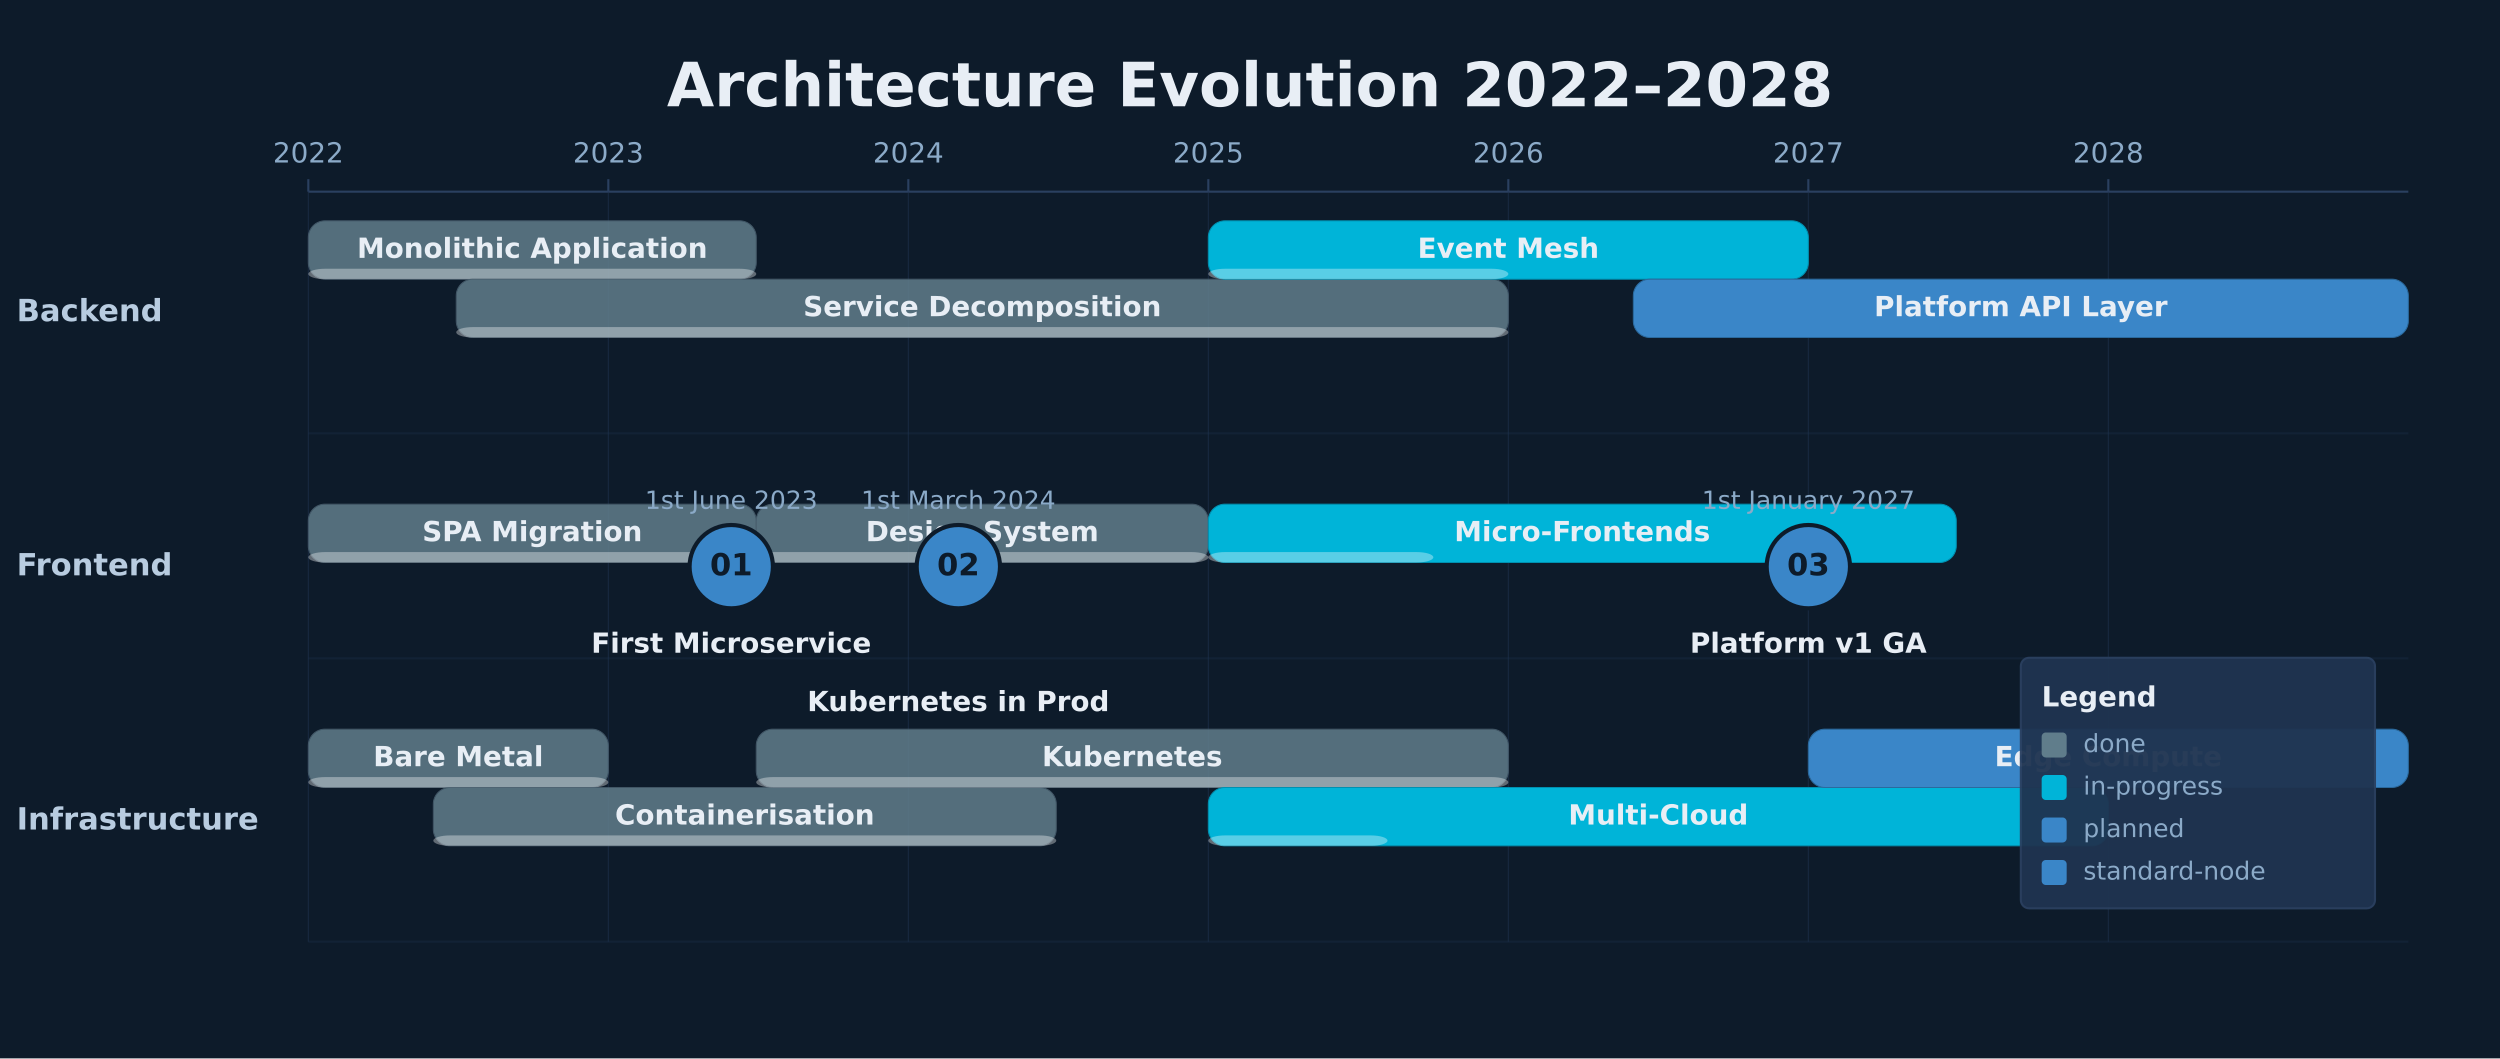
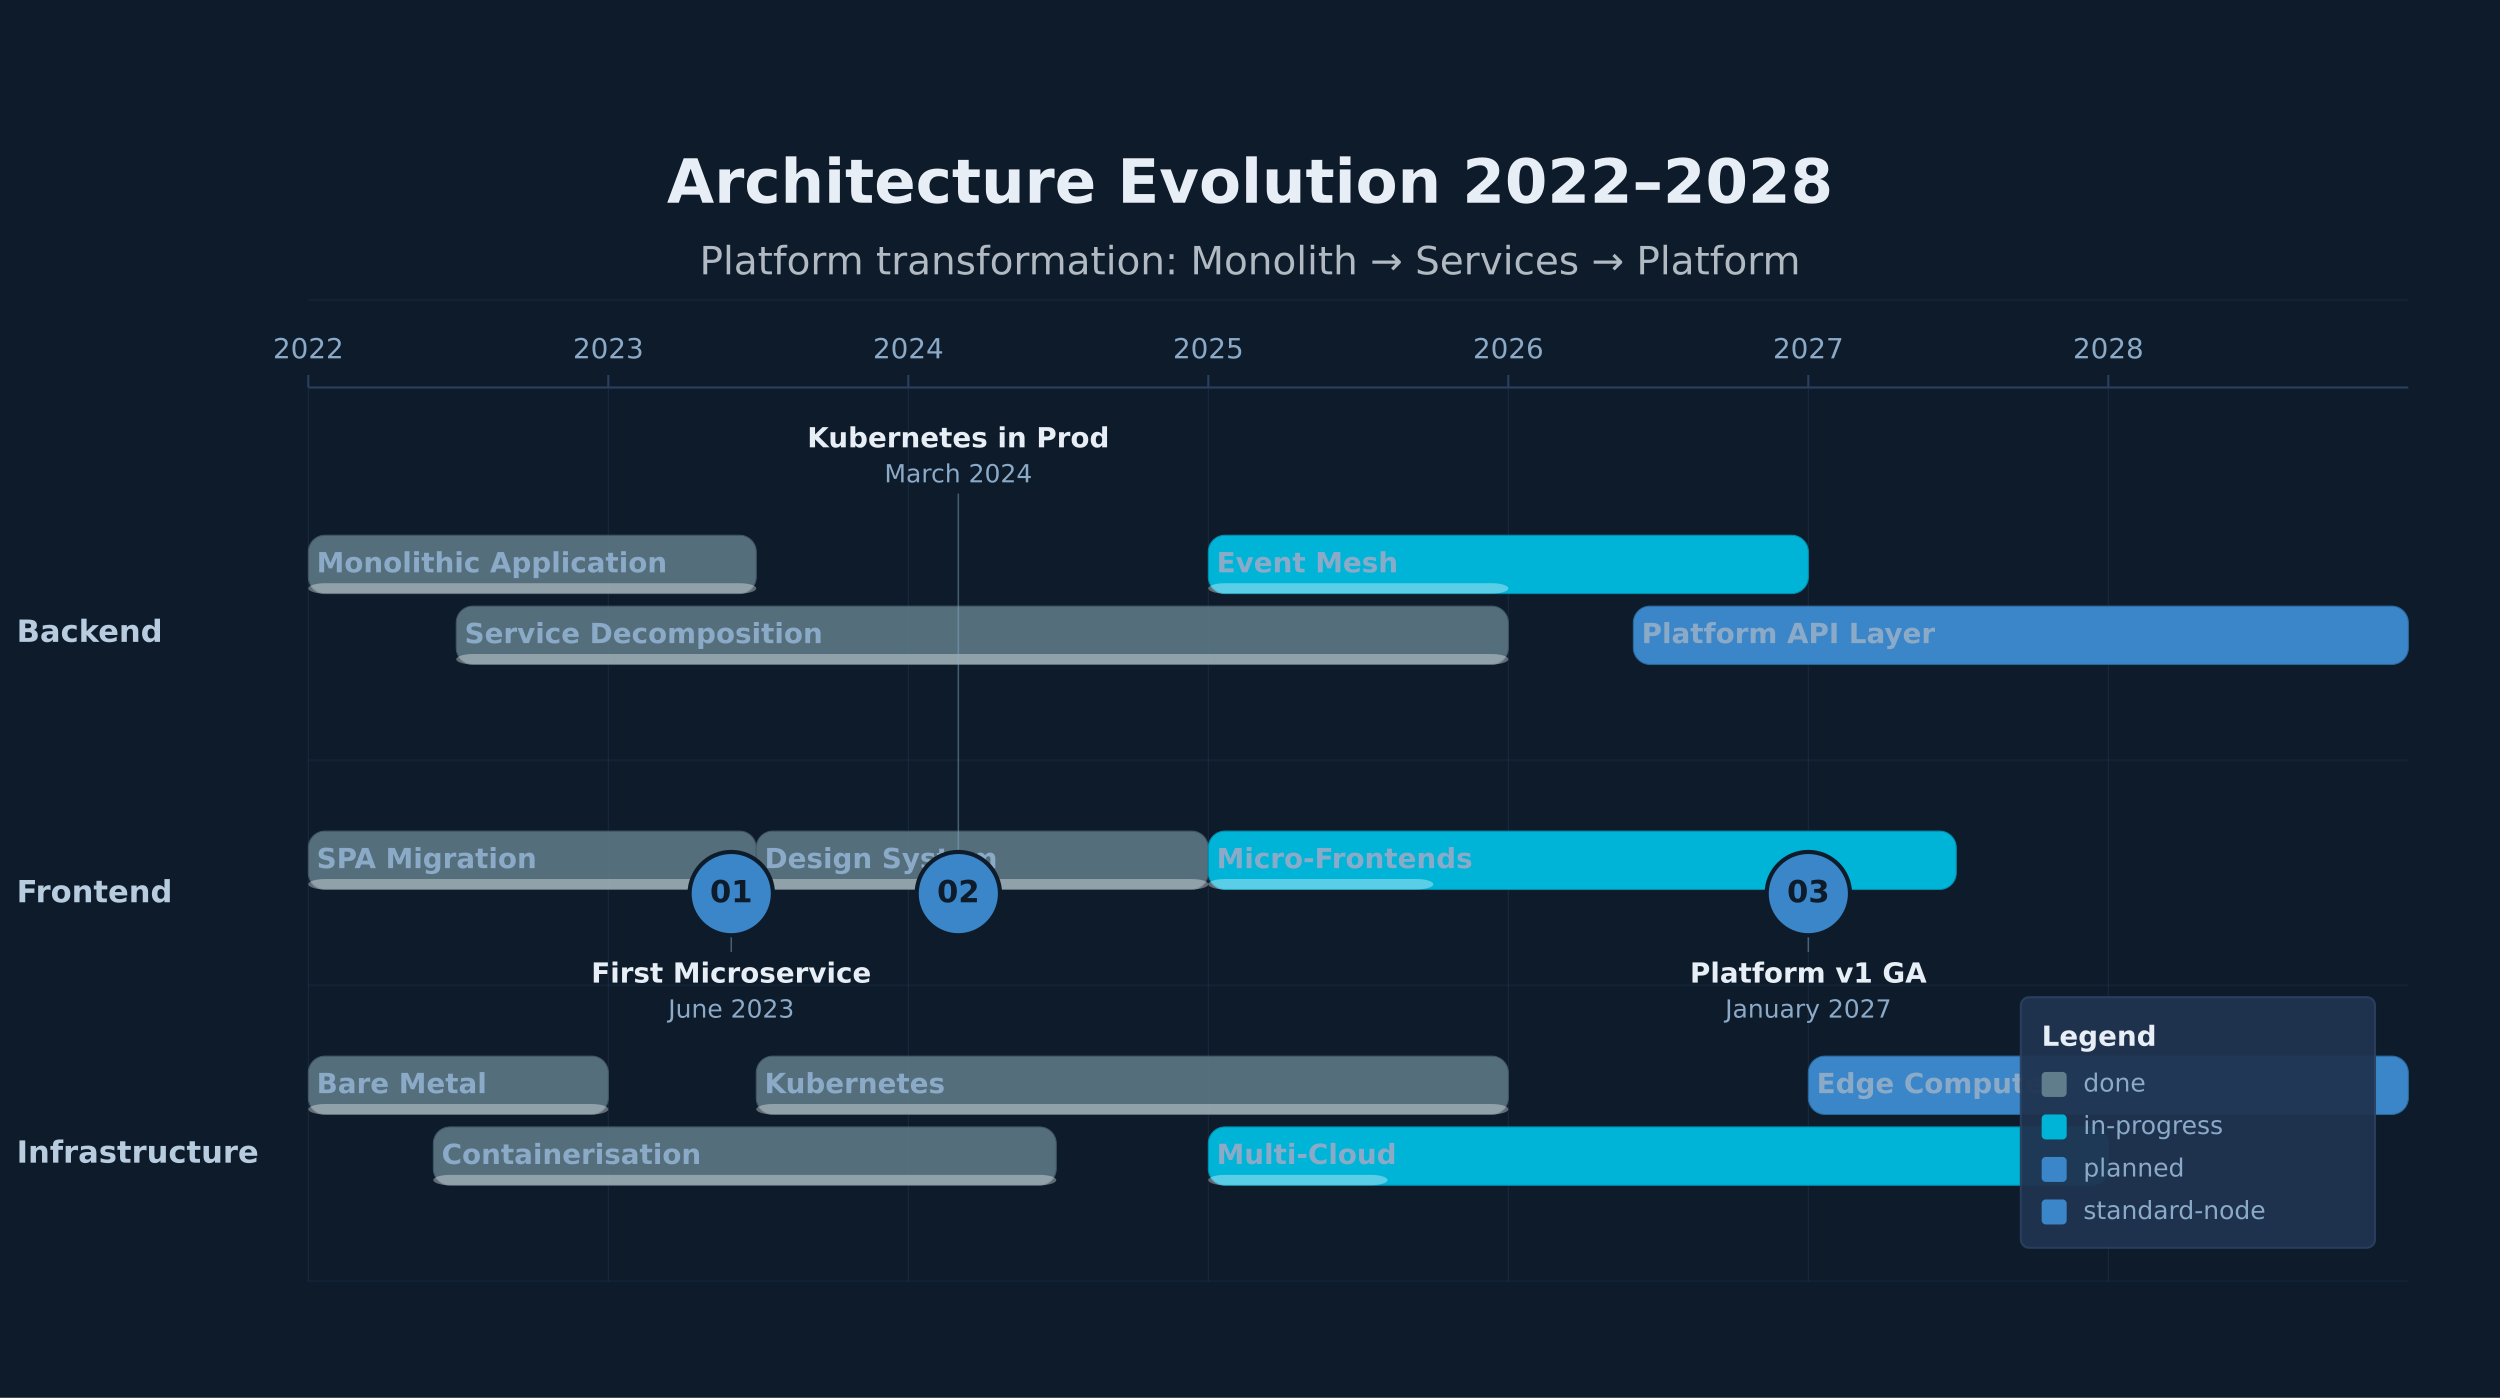
- <svg xmlns="http://www.w3.org/2000/svg" height="508" version="1.1" viewBox="0 0 1200 508" width="1200">
-   <rect fill="#0D1B2A" height="508" width="1200" x="0" y="0" />
-   <text dominant-baseline="middle" fill="#E8EEF5" font-family="DejaVu Sans, Arial, Helvetica, sans-serif" font-size="29.33" font-weight="700" text-anchor="middle" x="600" y="42.67">Architecture Evolution 2022–2028</text>
-   <line stroke="#2A4060" stroke-width="1" x1="148" x2="1156" y1="92" y2="92" />
-   <line stroke="#2A4060" stroke-width="1" x1="148" x2="148" y1="86" y2="92" />
-   <line opacity="0.6" stroke="#1E3350" stroke-width="0.5" x1="148" x2="148" y1="92" y2="452" />
-   <text dominant-baseline="alphabetic" fill="#8BAAC8" font-family="DejaVu Sans, Arial, Helvetica, sans-serif" font-size="13.33" font-weight="400" text-anchor="middle" x="148" y="78">2022</text>
-   <line stroke="#2A4060" stroke-width="1" x1="292" x2="292" y1="86" y2="92" />
-   <line opacity="0.6" stroke="#1E3350" stroke-width="0.5" x1="292" x2="292" y1="92" y2="452" />
-   <text dominant-baseline="alphabetic" fill="#8BAAC8" font-family="DejaVu Sans, Arial, Helvetica, sans-serif" font-size="13.33" font-weight="400" text-anchor="middle" x="292" y="78">2023</text>
-   <line stroke="#2A4060" stroke-width="1" x1="436" x2="436" y1="86" y2="92" />
-   <line opacity="0.6" stroke="#1E3350" stroke-width="0.5" x1="436" x2="436" y1="92" y2="452" />
-   <text dominant-baseline="alphabetic" fill="#8BAAC8" font-family="DejaVu Sans, Arial, Helvetica, sans-serif" font-size="13.33" font-weight="400" text-anchor="middle" x="436" y="78">2024</text>
-   <line stroke="#2A4060" stroke-width="1" x1="580" x2="580" y1="86" y2="92" />
-   <line opacity="0.6" stroke="#1E3350" stroke-width="0.5" x1="580" x2="580" y1="92" y2="452" />
-   <text dominant-baseline="alphabetic" fill="#8BAAC8" font-family="DejaVu Sans, Arial, Helvetica, sans-serif" font-size="13.33" font-weight="400" text-anchor="middle" x="580" y="78">2025</text>
-   <line stroke="#2A4060" stroke-width="1" x1="724" x2="724" y1="86" y2="92" />
-   <line opacity="0.6" stroke="#1E3350" stroke-width="0.5" x1="724" x2="724" y1="92" y2="452" />
-   <text dominant-baseline="alphabetic" fill="#8BAAC8" font-family="DejaVu Sans, Arial, Helvetica, sans-serif" font-size="13.33" font-weight="400" text-anchor="middle" x="724" y="78">2026</text>
-   <line stroke="#2A4060" stroke-width="1" x1="868" x2="868" y1="86" y2="92" />
-   <line opacity="0.6" stroke="#1E3350" stroke-width="0.5" x1="868" x2="868" y1="92" y2="452" />
-   <text dominant-baseline="alphabetic" fill="#8BAAC8" font-family="DejaVu Sans, Arial, Helvetica, sans-serif" font-size="13.33" font-weight="400" text-anchor="middle" x="868" y="78">2027</text>
-   <line stroke="#2A4060" stroke-width="1" x1="1012" x2="1012" y1="86" y2="92" />
-   <line opacity="0.6" stroke="#1E3350" stroke-width="0.5" x1="1012" x2="1012" y1="92" y2="452" />
-   <text dominant-baseline="alphabetic" fill="#8BAAC8" font-family="DejaVu Sans, Arial, Helvetica, sans-serif" font-size="13.33" font-weight="400" text-anchor="middle" x="1012" y="78">2028</text>
-   <line opacity="0.3" stroke="#1E3350" stroke-width="1" x1="148" x2="1156" y1="208" y2="208" />
-   <text dominant-baseline="middle" fill="#B8CCE0" font-family="DejaVu Sans, Arial, Helvetica, sans-serif" font-size="14.67" font-weight="700" text-anchor="start" x="8" y="150">Backend</text>
-   <line opacity="0.3" stroke="#1E3350" stroke-width="1" x1="148" x2="1156" y1="316" y2="316" />
-   <text dominant-baseline="middle" fill="#B8CCE0" font-family="DejaVu Sans, Arial, Helvetica, sans-serif" font-size="14.67" font-weight="700" text-anchor="start" x="8" y="272">Frontend</text>
-   <line opacity="0.3" stroke="#1E3350" stroke-width="1" x1="148" x2="1156" y1="452" y2="452" />
-   <text dominant-baseline="middle" fill="#B8CCE0" font-family="DejaVu Sans, Arial, Helvetica, sans-serif" font-size="14.67" font-weight="700" text-anchor="start" x="8" y="394">Infrastructure</text>
-   <rect fill="#607D8B" height="28" opacity="0.85" rx="8" stroke="#4A6070" stroke-width="0.5" width="215" x="148" y="106" />
-   <rect fill="#FFFFFF" height="5" opacity="0.35" rx="8" width="215" x="148" y="129" />
-   <text dominant-baseline="middle" fill="#E8EEF5" font-family="DejaVu Sans, Arial, Helvetica, sans-serif" font-size="13.33" font-weight="700" text-anchor="middle" x="255.5" y="120">Monolithic Application</text>
-   <rect fill="#607D8B" height="28" opacity="0.85" rx="8" stroke="#4A6070" stroke-width="0.5" width="505" x="219" y="134" />
-   <rect fill="#FFFFFF" height="5" opacity="0.35" rx="8" width="505" x="219" y="157" />
-   <text dominant-baseline="middle" fill="#E8EEF5" font-family="DejaVu Sans, Arial, Helvetica, sans-serif" font-size="13.33" font-weight="700" text-anchor="middle" x="471.5" y="148">Service Decomposition</text>
-   <rect fill="#00B4D8" height="28" opacity="1" rx="8" stroke="#0090B0" stroke-width="0.5" width="288" x="580" y="106" />
-   <rect fill="#FFFFFF" height="5" opacity="0.35" rx="8" width="144" x="580" y="129" />
-   <text dominant-baseline="middle" fill="#E8EEF5" font-family="DejaVu Sans, Arial, Helvetica, sans-serif" font-size="13.33" font-weight="700" text-anchor="middle" x="724" y="120">Event Mesh</text>
-   <rect fill="#3A86C8" height="28" opacity="1" rx="8" stroke="#2A6A9E" stroke-width="0.5" width="372" x="784" y="134" />
-   <text dominant-baseline="middle" fill="#E8EEF5" font-family="DejaVu Sans, Arial, Helvetica, sans-serif" font-size="13.33" font-weight="700" text-anchor="middle" x="970" y="148">Platform API Layer</text>
-   <rect fill="#607D8B" height="28" opacity="0.85" rx="8" stroke="#4A6070" stroke-width="0.5" width="215" x="148" y="242" />
-   <rect fill="#FFFFFF" height="5" opacity="0.35" rx="8" width="215" x="148" y="265" />
-   <text dominant-baseline="middle" fill="#E8EEF5" font-family="DejaVu Sans, Arial, Helvetica, sans-serif" font-size="13.33" font-weight="700" text-anchor="middle" x="255.5" y="256">SPA Migration</text>
-   <rect fill="#607D8B" height="28" opacity="0.85" rx="8" stroke="#4A6070" stroke-width="0.5" width="217" x="363" y="242" />
-   <rect fill="#FFFFFF" height="5" opacity="0.35" rx="8" width="217" x="363" y="265" />
-   <text dominant-baseline="middle" fill="#E8EEF5" font-family="DejaVu Sans, Arial, Helvetica, sans-serif" font-size="13.33" font-weight="700" text-anchor="middle" x="471.5" y="256">Design System</text>
-   <rect fill="#00B4D8" height="28" opacity="1" rx="8" stroke="#0090B0" stroke-width="0.5" width="359" x="580" y="242" />
-   <rect fill="#FFFFFF" height="5" opacity="0.35" rx="8" width="108" x="580" y="265" />
-   <text dominant-baseline="middle" fill="#E8EEF5" font-family="DejaVu Sans, Arial, Helvetica, sans-serif" font-size="13.33" font-weight="700" text-anchor="middle" x="759.5" y="256">Micro-Frontends</text>
-   <rect fill="#607D8B" height="28" opacity="0.85" rx="8" stroke="#4A6070" stroke-width="0.5" width="144" x="148" y="350" />
-   <rect fill="#FFFFFF" height="5" opacity="0.35" rx="8" width="144" x="148" y="373" />
-   <text dominant-baseline="middle" fill="#E8EEF5" font-family="DejaVu Sans, Arial, Helvetica, sans-serif" font-size="13.33" font-weight="700" text-anchor="middle" x="220" y="364">Bare Metal</text>
-   <rect fill="#607D8B" height="28" opacity="0.85" rx="8" stroke="#4A6070" stroke-width="0.5" width="299" x="208" y="378" />
-   <rect fill="#FFFFFF" height="5" opacity="0.35" rx="8" width="299" x="208" y="401" />
-   <text dominant-baseline="middle" fill="#E8EEF5" font-family="DejaVu Sans, Arial, Helvetica, sans-serif" font-size="13.33" font-weight="700" text-anchor="middle" x="357.5" y="392">Containerisation</text>
-   <rect fill="#607D8B" height="28" opacity="0.85" rx="8" stroke="#4A6070" stroke-width="0.5" width="361" x="363" y="350" />
-   <rect fill="#FFFFFF" height="5" opacity="0.35" rx="8" width="361" x="363" y="373" />
-   <text dominant-baseline="middle" fill="#E8EEF5" font-family="DejaVu Sans, Arial, Helvetica, sans-serif" font-size="13.33" font-weight="700" text-anchor="middle" x="543.5" y="364">Kubernetes</text>
-   <rect fill="#00B4D8" height="28" opacity="1" rx="8" stroke="#0090B0" stroke-width="0.5" width="432" x="580" y="378" />
-   <rect fill="#FFFFFF" height="5" opacity="0.35" rx="8" width="86" x="580" y="401" />
-   <text dominant-baseline="middle" fill="#E8EEF5" font-family="DejaVu Sans, Arial, Helvetica, sans-serif" font-size="13.33" font-weight="700" text-anchor="middle" x="796" y="392">Multi-Cloud</text>
-   <rect fill="#3A86C8" height="28" opacity="1" rx="8" stroke="#2A6A9E" stroke-width="0.5" width="288" x="868" y="350" />
-   <text dominant-baseline="middle" fill="#E8EEF5" font-family="DejaVu Sans, Arial, Helvetica, sans-serif" font-size="13.33" font-weight="700" text-anchor="middle" x="1012" y="364">Edge Compute</text>
-   <circle cx="351" cy="272" fill="#3A86C8" r="20" stroke="#0D1B2A" stroke-width="2" />
-   <text dominant-baseline="middle" fill="#0D1B2A" font-family="DejaVu Sans, Arial, Helvetica, sans-serif" font-size="14.67" font-weight="700" text-anchor="middle" x="351" y="272">01</text>
-   <text dominant-baseline="alphabetic" fill="#8BAAC8" font-family="DejaVu Sans, Arial, Helvetica, sans-serif" font-size="12" font-weight="400" text-anchor="middle" x="351" y="244.24">1st June 2023</text>
-   <text dominant-baseline="alphabetic" fill="#E8EEF5" font-family="DejaVu Sans, Arial, Helvetica, sans-serif" font-size="13.33" font-weight="600" text-anchor="middle" x="351.01" y="313.33">First Microservice</text>
-   <circle cx="460" cy="272" fill="#3A86C8" r="20" stroke="#0D1B2A" stroke-width="2" />
-   <text dominant-baseline="middle" fill="#0D1B2A" font-family="DejaVu Sans, Arial, Helvetica, sans-serif" font-size="14.67" font-weight="700" text-anchor="middle" x="460" y="272">02</text>
-   <text dominant-baseline="alphabetic" fill="#8BAAC8" font-family="DejaVu Sans, Arial, Helvetica, sans-serif" font-size="12" font-weight="400" text-anchor="middle" x="460.01" y="244.24">1st March 2024</text>
-   <text dominant-baseline="alphabetic" fill="#E8EEF5" font-family="DejaVu Sans, Arial, Helvetica, sans-serif" font-size="13.33" font-weight="600" text-anchor="middle" x="460" y="341.33">Kubernetes in Prod</text>
-   <circle cx="868" cy="272" fill="#3A86C8" r="20" stroke="#0D1B2A" stroke-width="2" />
-   <text dominant-baseline="middle" fill="#0D1B2A" font-family="DejaVu Sans, Arial, Helvetica, sans-serif" font-size="14.67" font-weight="700" text-anchor="middle" x="868" y="272">03</text>
-   <text dominant-baseline="alphabetic" fill="#8BAAC8" font-family="DejaVu Sans, Arial, Helvetica, sans-serif" font-size="12" font-weight="400" text-anchor="middle" x="868" y="244.24">1st January 2027</text>
-   <text dominant-baseline="alphabetic" fill="#E8EEF5" font-family="DejaVu Sans, Arial, Helvetica, sans-serif" font-size="13.33" font-weight="600" text-anchor="middle" x="868" y="313.33">Platform v1 GA</text>
-   <rect fill="#1E3350" height="120.27" opacity="0.95" rx="4" stroke="#2A4060" stroke-width="1" width="170" x="970" y="315.73" />
-   <text dominant-baseline="alphabetic" fill="#E8EEF5" font-family="DejaVu Sans, Arial, Helvetica, sans-serif" font-size="13.33" font-weight="700" text-anchor="start" x="980" y="339.07">Legend</text>
-   <rect fill="#607D8B" height="12" rx="2" width="12" x="980" y="351.6" />
-   <text dominant-baseline="middle" fill="#8BAAC8" font-family="DejaVu Sans, Arial, Helvetica, sans-serif" font-size="12" font-weight="400" text-anchor="start" x="1000" y="357.6">done</text>
-   <rect fill="#00B4D8" height="12" rx="2" width="12" x="980" y="372" />
-   <text dominant-baseline="middle" fill="#8BAAC8" font-family="DejaVu Sans, Arial, Helvetica, sans-serif" font-size="12" font-weight="400" text-anchor="start" x="1000" y="378">in-progress</text>
-   <rect fill="#3A86C8" height="12" rx="2" width="12" x="980" y="392.4" />
-   <text dominant-baseline="middle" fill="#8BAAC8" font-family="DejaVu Sans, Arial, Helvetica, sans-serif" font-size="12" font-weight="400" text-anchor="start" x="1000" y="398.4">planned</text>
-   <rect fill="#3A86C8" height="12" rx="2" width="12" x="980" y="412.8" />
-   <text dominant-baseline="middle" fill="#8BAAC8" font-family="DejaVu Sans, Arial, Helvetica, sans-serif" font-size="12" font-weight="400" text-anchor="start" x="1000" y="418.8">standard-node</text>
+ <svg xmlns="http://www.w3.org/2000/svg" height="670.93" version="1.1" viewBox="0 0 1200 670.93" width="1200">
+   <rect fill="#0D1B2A" height="670.93" width="1200" x="0" y="0" />
+   <text dominant-baseline="alphabetic" fill="#E8EEF5" font-family="DejaVu Sans, Arial, Helvetica, sans-serif" font-size="29.33" font-weight="700" text-anchor="middle" x="600" y="97.33">Architecture Evolution 2022–2028</text>
+   <text dominant-baseline="alphabetic" fill="#E8EEF5" font-family="DejaVu Sans, Arial, Helvetica, sans-serif" font-size="18.67" font-weight="400" opacity="0.75" text-anchor="middle" x="600" y="131.67">Platform transformation: Monolith → Services → Platform</text>
+   <line opacity="0.35" stroke="#2A4060" stroke-width="0.5" x1="148" x2="1156" y1="144" y2="144" />
+   <line stroke="#2A4060" stroke-width="1" x1="148" x2="1156" y1="186" y2="186" />
+   <line stroke="#2A4060" stroke-width="1" x1="148" x2="148" y1="180" y2="186" />
+   <line opacity="0.6" stroke="#1E3350" stroke-width="0.5" x1="148" x2="148" y1="186" y2="614.93" />
+   <text dominant-baseline="alphabetic" fill="#8BAAC8" font-family="DejaVu Sans, Arial, Helvetica, sans-serif" font-size="13.33" font-weight="400" text-anchor="middle" x="148" y="172">2022</text>
+   <line stroke="#2A4060" stroke-width="1" x1="292" x2="292" y1="180" y2="186" />
+   <line opacity="0.6" stroke="#1E3350" stroke-width="0.5" x1="292" x2="292" y1="186" y2="614.93" />
+   <text dominant-baseline="alphabetic" fill="#8BAAC8" font-family="DejaVu Sans, Arial, Helvetica, sans-serif" font-size="13.33" font-weight="400" text-anchor="middle" x="292" y="172">2023</text>
+   <line stroke="#2A4060" stroke-width="1" x1="436" x2="436" y1="180" y2="186" />
+   <line opacity="0.6" stroke="#1E3350" stroke-width="0.5" x1="436" x2="436" y1="186" y2="614.93" />
+   <text dominant-baseline="alphabetic" fill="#8BAAC8" font-family="DejaVu Sans, Arial, Helvetica, sans-serif" font-size="13.33" font-weight="400" text-anchor="middle" x="436" y="172">2024</text>
+   <line stroke="#2A4060" stroke-width="1" x1="580" x2="580" y1="180" y2="186" />
+   <line opacity="0.6" stroke="#1E3350" stroke-width="0.5" x1="580" x2="580" y1="186" y2="614.93" />
+   <text dominant-baseline="alphabetic" fill="#8BAAC8" font-family="DejaVu Sans, Arial, Helvetica, sans-serif" font-size="13.33" font-weight="400" text-anchor="middle" x="580" y="172">2025</text>
+   <line stroke="#2A4060" stroke-width="1" x1="724" x2="724" y1="180" y2="186" />
+   <line opacity="0.6" stroke="#1E3350" stroke-width="0.5" x1="724" x2="724" y1="186" y2="614.93" />
+   <text dominant-baseline="alphabetic" fill="#8BAAC8" font-family="DejaVu Sans, Arial, Helvetica, sans-serif" font-size="13.33" font-weight="400" text-anchor="middle" x="724" y="172">2026</text>
+   <line stroke="#2A4060" stroke-width="1" x1="868" x2="868" y1="180" y2="186" />
+   <line opacity="0.6" stroke="#1E3350" stroke-width="0.5" x1="868" x2="868" y1="186" y2="614.93" />
+   <text dominant-baseline="alphabetic" fill="#8BAAC8" font-family="DejaVu Sans, Arial, Helvetica, sans-serif" font-size="13.33" font-weight="400" text-anchor="middle" x="868" y="172">2027</text>
+   <line stroke="#2A4060" stroke-width="1" x1="1012" x2="1012" y1="180" y2="186" />
+   <line opacity="0.6" stroke="#1E3350" stroke-width="0.5" x1="1012" x2="1012" y1="186" y2="614.93" />
+   <text dominant-baseline="alphabetic" fill="#8BAAC8" font-family="DejaVu Sans, Arial, Helvetica, sans-serif" font-size="13.33" font-weight="400" text-anchor="middle" x="1012" y="172">2028</text>
+   <line opacity="0.3" stroke="#1E3350" stroke-width="1" x1="148" x2="1156" y1="364.93" y2="364.93" />
+   <text dominant-baseline="middle" fill="#B8CCE0" font-family="DejaVu Sans, Arial, Helvetica, sans-serif" font-size="14.67" font-weight="700" text-anchor="start" x="8" y="303.93">Backend</text>
+   <line opacity="0.3" stroke="#1E3350" stroke-width="1" x1="148" x2="1156" y1="472.93" y2="472.93" />
+   <text dominant-baseline="middle" fill="#B8CCE0" font-family="DejaVu Sans, Arial, Helvetica, sans-serif" font-size="14.67" font-weight="700" text-anchor="start" x="8" y="428.93">Frontend</text>
+   <line opacity="0.3" stroke="#1E3350" stroke-width="1" x1="148" x2="1156" y1="614.93" y2="614.93" />
+   <text dominant-baseline="middle" fill="#B8CCE0" font-family="DejaVu Sans, Arial, Helvetica, sans-serif" font-size="14.67" font-weight="700" text-anchor="start" x="8" y="553.93">Infrastructure</text>
+   <rect fill="#607D8B" height="28" opacity="0.85" rx="8" stroke="#4A6070" stroke-width="0.5" width="215" x="148" y="256.93" />
+   <rect fill="#FFFFFF" height="5" opacity="0.35" rx="8" width="215" x="148" y="279.93" />
+   <text dominant-baseline="middle" fill="#8BAAC8" font-family="DejaVu Sans, Arial, Helvetica, sans-serif" font-size="13.33" font-weight="700" text-anchor="start" x="152" y="270.93">Monolithic Application</text>
+   <rect fill="#607D8B" height="28" opacity="0.85" rx="8" stroke="#4A6070" stroke-width="0.5" width="505" x="219" y="290.93" />
+   <rect fill="#FFFFFF" height="5" opacity="0.35" rx="8" width="505" x="219" y="313.93" />
+   <text dominant-baseline="middle" fill="#8BAAC8" font-family="DejaVu Sans, Arial, Helvetica, sans-serif" font-size="13.33" font-weight="700" text-anchor="start" x="223" y="304.93">Service Decomposition</text>
+   <rect fill="#00B4D8" height="28" opacity="1" rx="8" stroke="#0090B0" stroke-width="0.5" width="288" x="580" y="256.93" />
+   <rect fill="#FFFFFF" height="5" opacity="0.35" rx="8" width="144" x="580" y="279.93" />
+   <text dominant-baseline="middle" fill="#8BAAC8" font-family="DejaVu Sans, Arial, Helvetica, sans-serif" font-size="13.33" font-weight="700" text-anchor="start" x="584" y="270.93">Event Mesh</text>
+   <rect fill="#3A86C8" height="28" opacity="1" rx="8" stroke="#2A6A9E" stroke-width="0.5" width="372" x="784" y="290.93" />
+   <text dominant-baseline="middle" fill="#8BAAC8" font-family="DejaVu Sans, Arial, Helvetica, sans-serif" font-size="13.33" font-weight="700" text-anchor="start" x="788" y="304.93">Platform API Layer</text>
+   <rect fill="#607D8B" height="28" opacity="0.85" rx="8" stroke="#4A6070" stroke-width="0.5" width="215" x="148" y="398.93" />
+   <rect fill="#FFFFFF" height="5" opacity="0.35" rx="8" width="215" x="148" y="421.93" />
+   <text dominant-baseline="middle" fill="#8BAAC8" font-family="DejaVu Sans, Arial, Helvetica, sans-serif" font-size="13.33" font-weight="700" text-anchor="start" x="152" y="412.93">SPA Migration</text>
+   <rect fill="#607D8B" height="28" opacity="0.85" rx="8" stroke="#4A6070" stroke-width="0.5" width="217" x="363" y="398.93" />
+   <rect fill="#FFFFFF" height="5" opacity="0.35" rx="8" width="217" x="363" y="421.93" />
+   <text dominant-baseline="middle" fill="#8BAAC8" font-family="DejaVu Sans, Arial, Helvetica, sans-serif" font-size="13.33" font-weight="700" text-anchor="start" x="367" y="412.93">Design System</text>
+   <rect fill="#00B4D8" height="28" opacity="1" rx="8" stroke="#0090B0" stroke-width="0.5" width="359" x="580" y="398.93" />
+   <rect fill="#FFFFFF" height="5" opacity="0.35" rx="8" width="108" x="580" y="421.93" />
+   <text dominant-baseline="middle" fill="#8BAAC8" font-family="DejaVu Sans, Arial, Helvetica, sans-serif" font-size="13.33" font-weight="700" text-anchor="start" x="584" y="412.93">Micro-Frontends</text>
+   <rect fill="#607D8B" height="28" opacity="0.85" rx="8" stroke="#4A6070" stroke-width="0.5" width="144" x="148" y="506.93" />
+   <rect fill="#FFFFFF" height="5" opacity="0.35" rx="8" width="144" x="148" y="529.93" />
+   <text dominant-baseline="middle" fill="#8BAAC8" font-family="DejaVu Sans, Arial, Helvetica, sans-serif" font-size="13.33" font-weight="700" text-anchor="start" x="152" y="520.93">Bare Metal</text>
+   <rect fill="#607D8B" height="28" opacity="0.85" rx="8" stroke="#4A6070" stroke-width="0.5" width="299" x="208" y="540.93" />
+   <rect fill="#FFFFFF" height="5" opacity="0.35" rx="8" width="299" x="208" y="563.93" />
+   <text dominant-baseline="middle" fill="#8BAAC8" font-family="DejaVu Sans, Arial, Helvetica, sans-serif" font-size="13.33" font-weight="700" text-anchor="start" x="212" y="554.93">Containerisation</text>
+   <rect fill="#607D8B" height="28" opacity="0.85" rx="8" stroke="#4A6070" stroke-width="0.5" width="361" x="363" y="506.93" />
+   <rect fill="#FFFFFF" height="5" opacity="0.35" rx="8" width="361" x="363" y="529.93" />
+   <text dominant-baseline="middle" fill="#8BAAC8" font-family="DejaVu Sans, Arial, Helvetica, sans-serif" font-size="13.33" font-weight="700" text-anchor="start" x="367" y="520.93">Kubernetes</text>
+   <rect fill="#00B4D8" height="28" opacity="1" rx="8" stroke="#0090B0" stroke-width="0.5" width="432" x="580" y="540.93" />
+   <rect fill="#FFFFFF" height="5" opacity="0.35" rx="8" width="86" x="580" y="563.93" />
+   <text dominant-baseline="middle" fill="#8BAAC8" font-family="DejaVu Sans, Arial, Helvetica, sans-serif" font-size="13.33" font-weight="700" text-anchor="start" x="584" y="554.93">Multi-Cloud</text>
+   <rect fill="#3A86C8" height="28" opacity="1" rx="8" stroke="#2A6A9E" stroke-width="0.5" width="288" x="868" y="506.93" />
+   <text dominant-baseline="middle" fill="#8BAAC8" font-family="DejaVu Sans, Arial, Helvetica, sans-serif" font-size="13.33" font-weight="700" text-anchor="start" x="872" y="520.93">Edge Compute</text>
+   <line opacity="0.45" stroke="#8BAAC8" stroke-width="0.75" x1="351" x2="351" y1="448.93" y2="456.93" />
+   <circle cx="351" cy="428.93" fill="#3A86C8" r="20" stroke="#0D1B2A" stroke-width="2" />
+   <text dominant-baseline="middle" fill="#0D1B2A" font-family="DejaVu Sans, Arial, Helvetica, sans-serif" font-size="14.67" font-weight="700" text-anchor="middle" x="351" y="428.93">01</text>
+   <text dominant-baseline="alphabetic" fill="#E8EEF5" font-family="DejaVu Sans, Arial, Helvetica, sans-serif" font-size="13.33" font-weight="600" text-anchor="middle" x="351" y="471.66">First Microservice</text>
+   <text dominant-baseline="alphabetic" fill="#8BAAC8" font-family="DejaVu Sans, Arial, Helvetica, sans-serif" font-size="12" font-weight="400" text-anchor="middle" x="351" y="488.46">June 2023</text>
+   <line opacity="0.45" stroke="#8BAAC8" stroke-width="0.75" x1="460" x2="460" y1="236.93" y2="408.93" />
+   <circle cx="460" cy="428.93" fill="#3A86C8" r="20" stroke="#0D1B2A" stroke-width="2" />
+   <text dominant-baseline="middle" fill="#0D1B2A" font-family="DejaVu Sans, Arial, Helvetica, sans-serif" font-size="14.67" font-weight="700" text-anchor="middle" x="460" y="428.93">02</text>
+   <text dominant-baseline="alphabetic" fill="#E8EEF5" font-family="DejaVu Sans, Arial, Helvetica, sans-serif" font-size="13.33" font-weight="600" text-anchor="middle" x="460" y="214.73">Kubernetes in Prod</text>
+   <text dominant-baseline="alphabetic" fill="#8BAAC8" font-family="DejaVu Sans, Arial, Helvetica, sans-serif" font-size="12" font-weight="400" text-anchor="middle" x="460" y="231.53">March 2024</text>
+   <line opacity="0.45" stroke="#8BAAC8" stroke-width="0.75" x1="868" x2="868" y1="448.93" y2="456.93" />
+   <circle cx="868" cy="428.93" fill="#3A86C8" r="20" stroke="#0D1B2A" stroke-width="2" />
+   <text dominant-baseline="middle" fill="#0D1B2A" font-family="DejaVu Sans, Arial, Helvetica, sans-serif" font-size="14.67" font-weight="700" text-anchor="middle" x="868" y="428.93">03</text>
+   <text dominant-baseline="alphabetic" fill="#E8EEF5" font-family="DejaVu Sans, Arial, Helvetica, sans-serif" font-size="13.33" font-weight="600" text-anchor="middle" x="868" y="471.66">Platform v1 GA</text>
+   <text dominant-baseline="alphabetic" fill="#8BAAC8" font-family="DejaVu Sans, Arial, Helvetica, sans-serif" font-size="12" font-weight="400" text-anchor="middle" x="868" y="488.46">January 2027</text>
+   <rect fill="#1E3350" height="120.27" opacity="0.95" rx="4" stroke="#2A4060" stroke-width="1" width="170" x="970" y="478.66" />
+   <text dominant-baseline="alphabetic" fill="#E8EEF5" font-family="DejaVu Sans, Arial, Helvetica, sans-serif" font-size="13.33" font-weight="700" text-anchor="start" x="980" y="502">Legend</text>
+   <rect fill="#607D8B" height="12" rx="2" width="12" x="980" y="514.53" />
+   <text dominant-baseline="middle" fill="#8BAAC8" font-family="DejaVu Sans, Arial, Helvetica, sans-serif" font-size="12" font-weight="400" text-anchor="start" x="1000" y="520.53">done</text>
+   <rect fill="#00B4D8" height="12" rx="2" width="12" x="980" y="534.93" />
+   <text dominant-baseline="middle" fill="#8BAAC8" font-family="DejaVu Sans, Arial, Helvetica, sans-serif" font-size="12" font-weight="400" text-anchor="start" x="1000" y="540.93">in-progress</text>
+   <rect fill="#3A86C8" height="12" rx="2" width="12" x="980" y="555.33" />
+   <text dominant-baseline="middle" fill="#8BAAC8" font-family="DejaVu Sans, Arial, Helvetica, sans-serif" font-size="12" font-weight="400" text-anchor="start" x="1000" y="561.33">planned</text>
+   <rect fill="#3A86C8" height="12" rx="2" width="12" x="980" y="575.73" />
+   <text dominant-baseline="middle" fill="#8BAAC8" font-family="DejaVu Sans, Arial, Helvetica, sans-serif" font-size="12" font-weight="400" text-anchor="start" x="1000" y="581.73">standard-node</text>
</svg>
